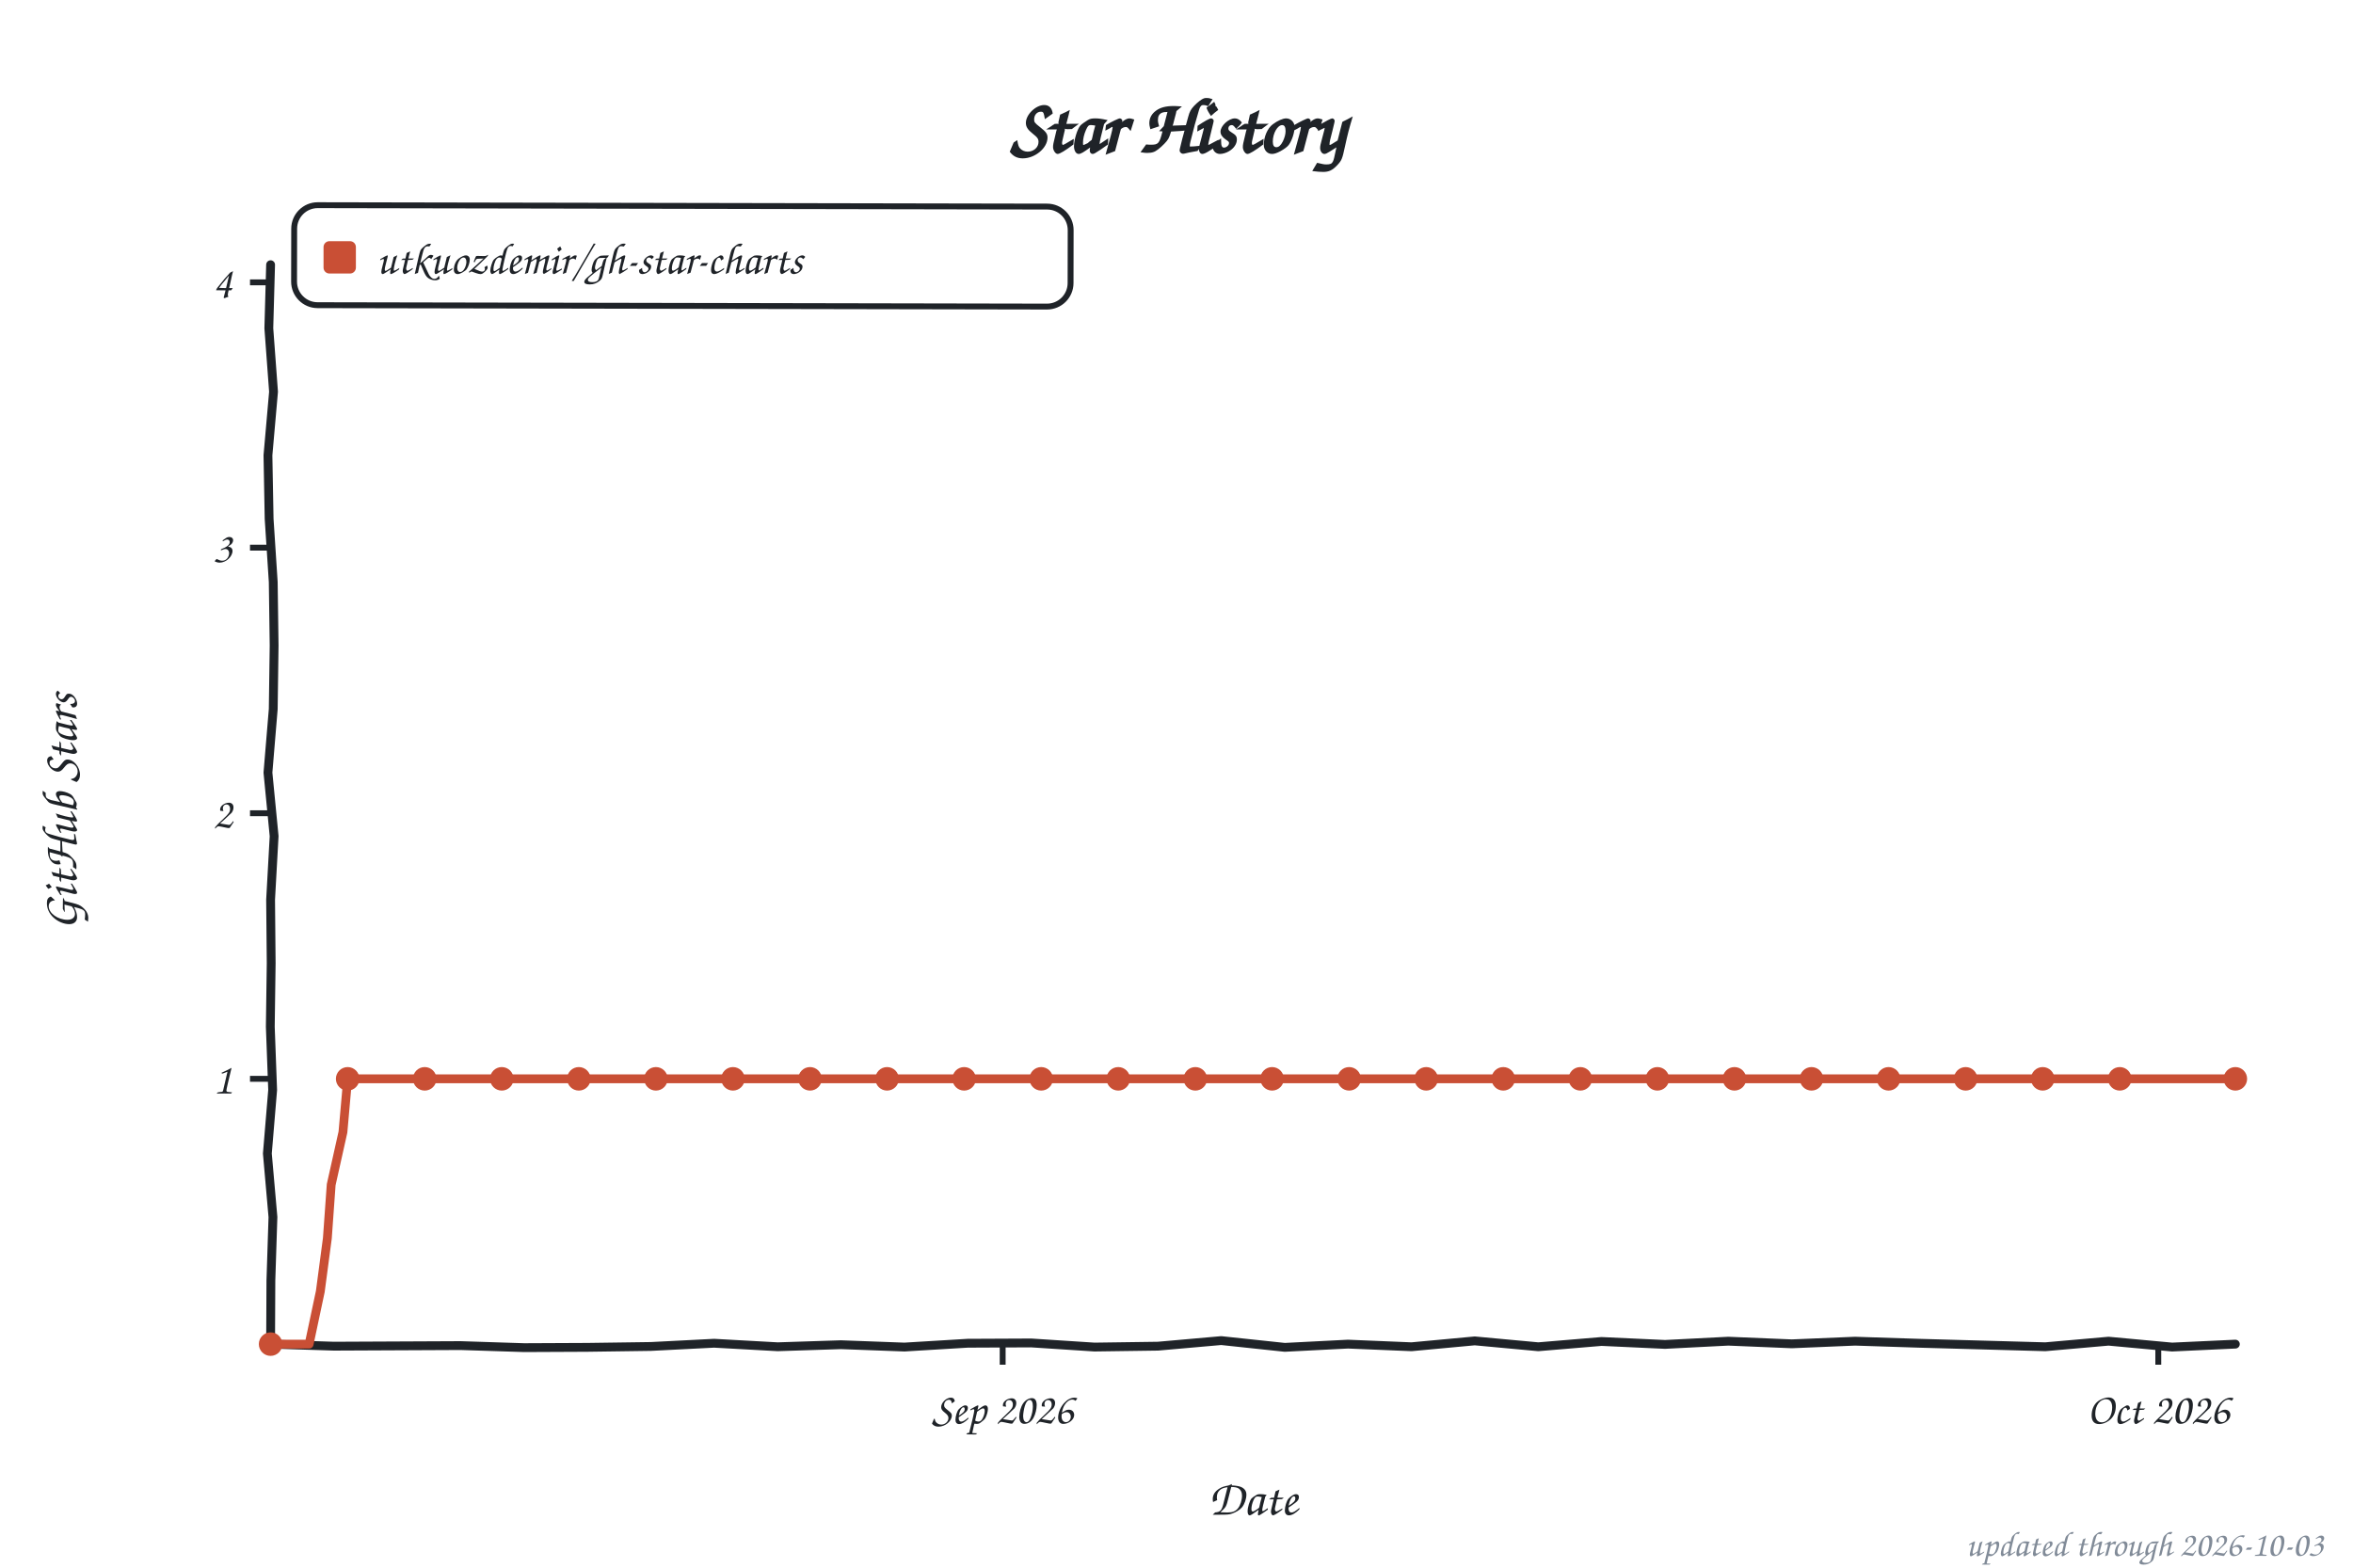
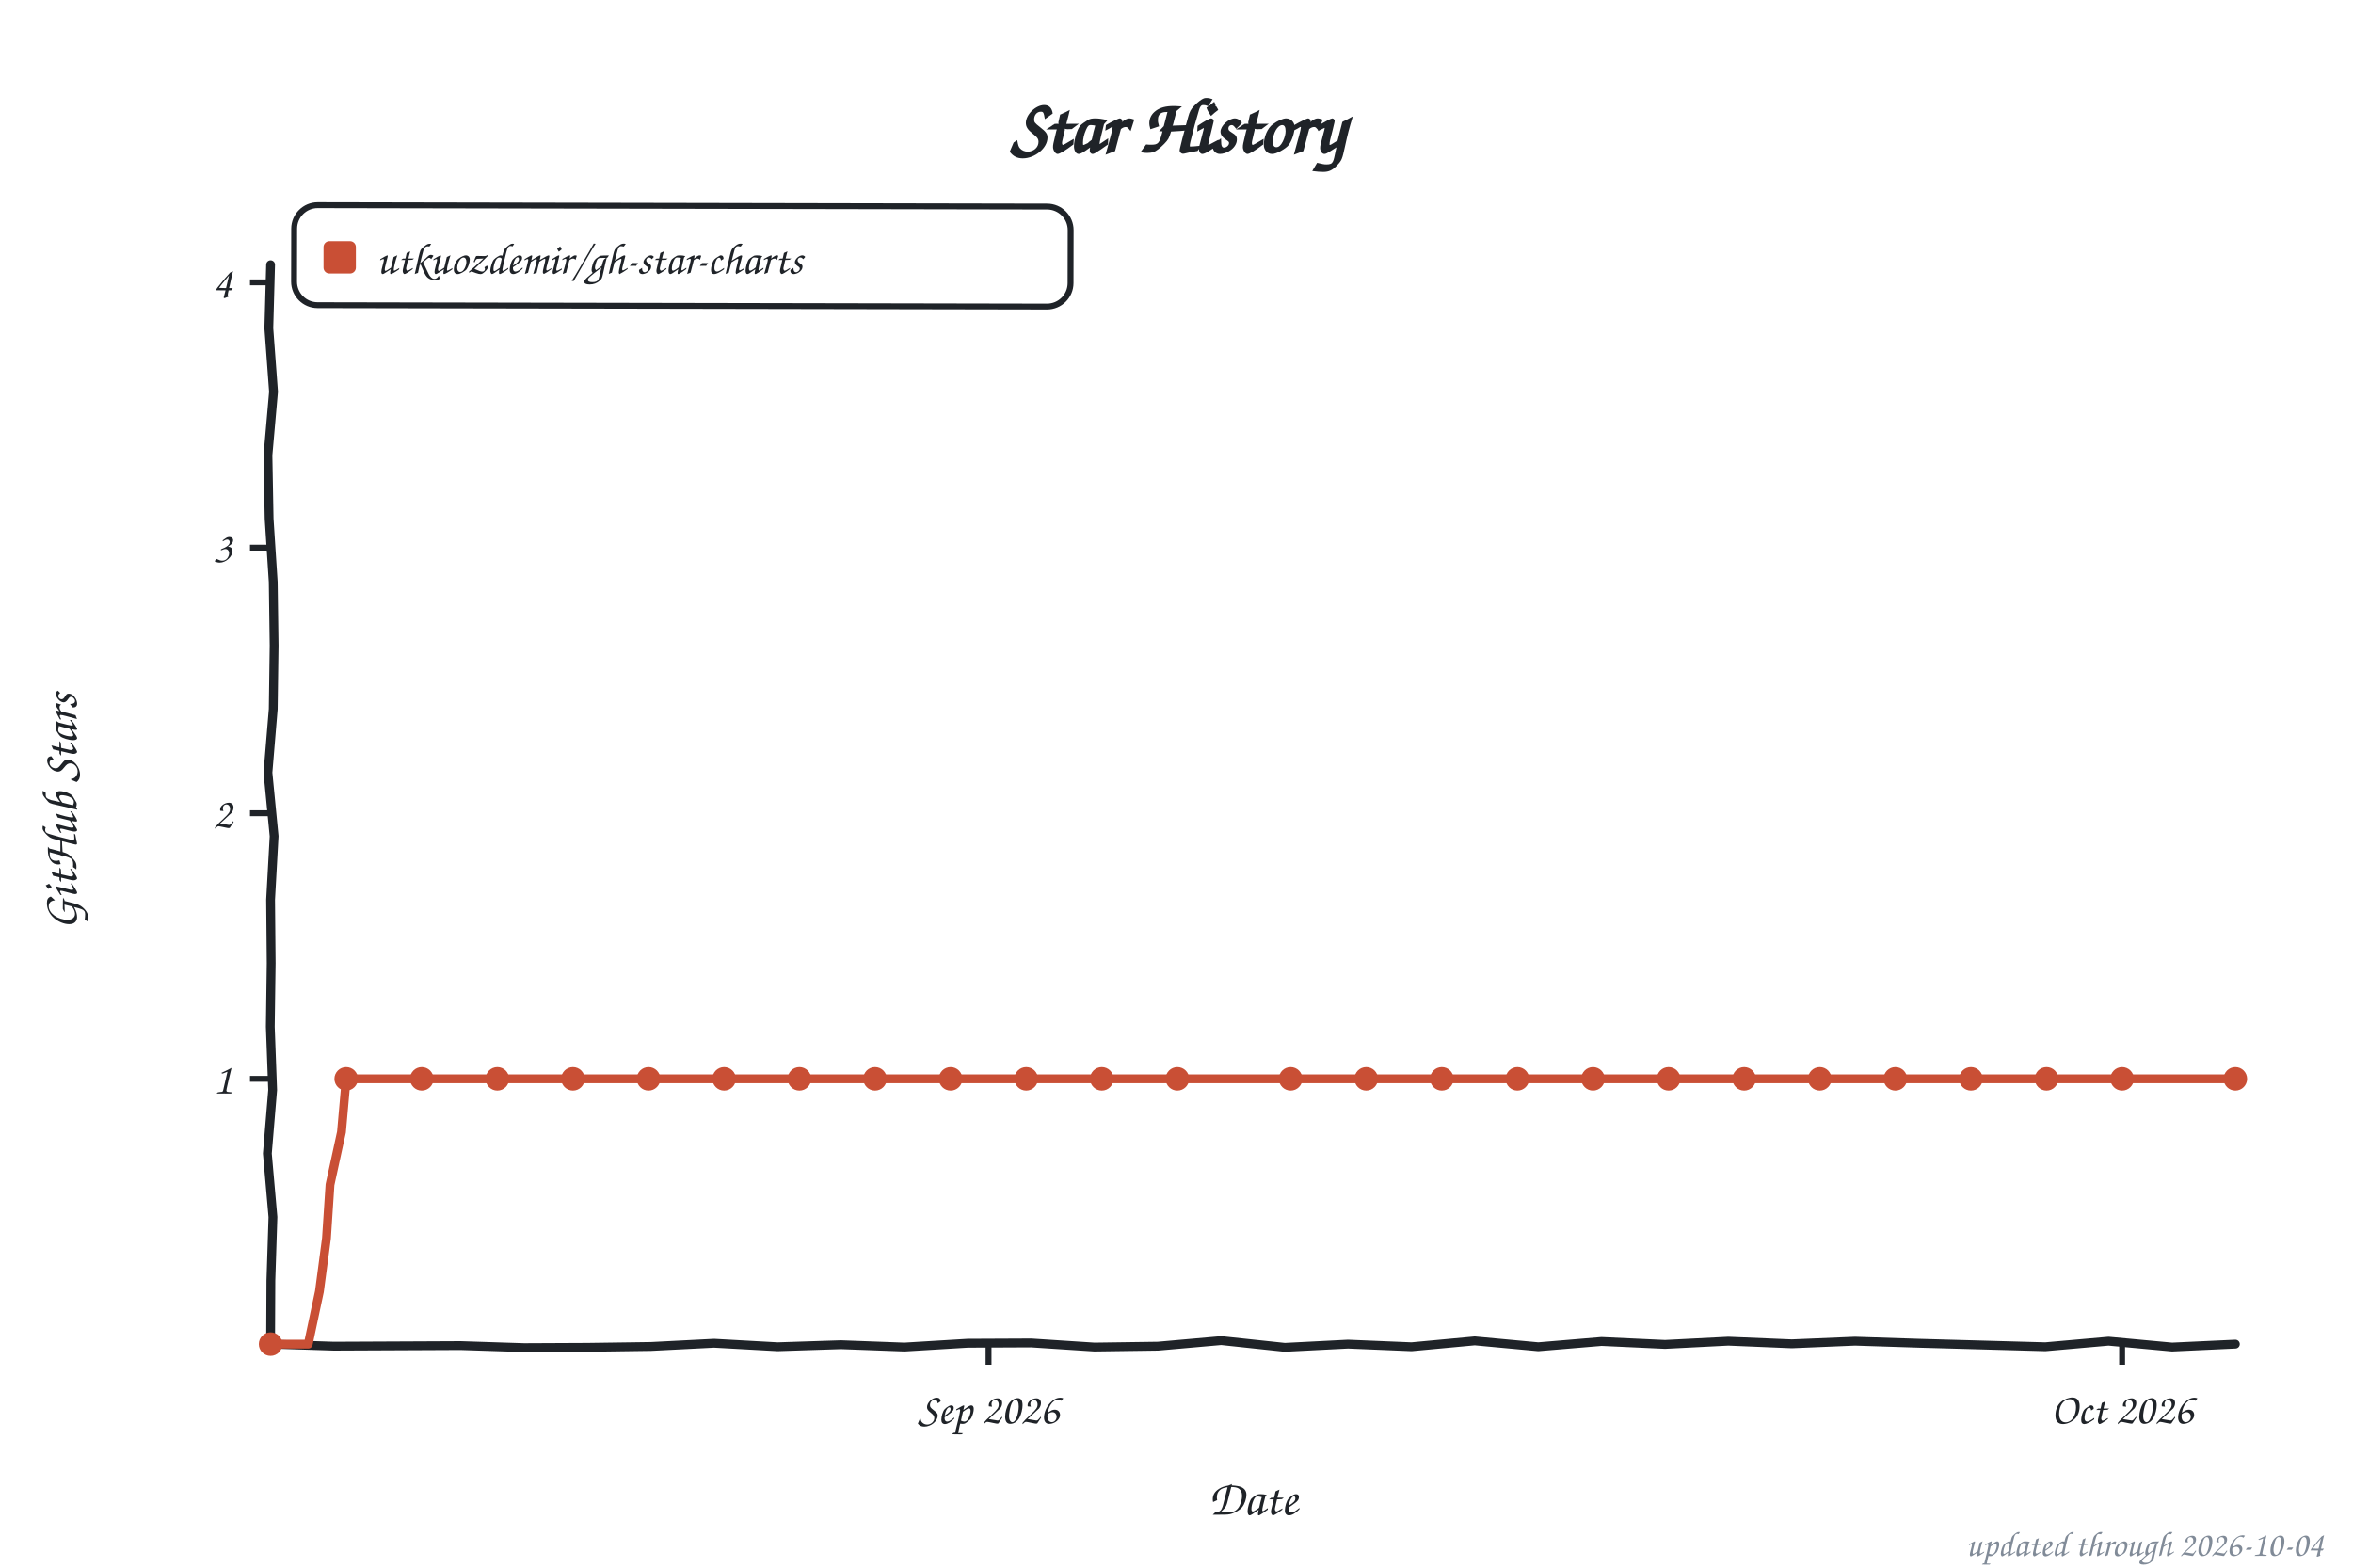
<svg xmlns="http://www.w3.org/2000/svg" width="800" height="533" viewBox="0 0 800 533" role="img" aria-label="Star history of utkuozdemir/gh-star-charts">
  <style>text{font-family:"Comic Sans MS","Chalkboard SE","Comic Neue","Marker Felt",cursive}</style>
  <text x="400" y="52" font-size="26" font-weight="bold" text-anchor="middle" fill="#1f2328">Star History</text>
  <rect x="100" y="70" width="264" height="34" rx="8" fill="none" stroke="#1f2328" stroke-width="2" transform="rotate(0.11 232 87)" />
  <rect x="110" y="82" width="11" height="11" rx="2" fill="#c94f35" />
  <text x="128" y="93" font-size="15" fill="#1f2328" textLength="225" lengthAdjust="spacingAndGlyphs">utkuozdemir/gh-star-charts</text>
  <line x1="85" y1="366.8" x2="92" y2="366.8" stroke="#1f2328" stroke-width="2" />
  <text x="79" y="371.8" font-size="15" text-anchor="end" fill="#1f2328">1</text>
  <line x1="85" y1="276.5" x2="92" y2="276.5" stroke="#1f2328" stroke-width="2" />
  <text x="79" y="281.5" font-size="15" text-anchor="end" fill="#1f2328">2</text>
  <line x1="85" y1="186.2" x2="92" y2="186.2" stroke="#1f2328" stroke-width="2" />
  <text x="79" y="191.2" font-size="15" text-anchor="end" fill="#1f2328">3</text>
  <line x1="85" y1="96.0" x2="92" y2="96.0" stroke="#1f2328" stroke-width="2" />
  <text x="79" y="101.0" font-size="15" text-anchor="end" fill="#1f2328">4</text>
-   <line x1="340.9" y1="457" x2="340.9" y2="464" stroke="#1f2328" stroke-width="2" />
-   <text x="340.9" y="484" font-size="15" text-anchor="middle" fill="#1f2328">Sep 2026</text>
-   <line x1="733.8" y1="457" x2="733.8" y2="464" stroke="#1f2328" stroke-width="2" />
-   <text x="733.8" y="484" font-size="15" text-anchor="middle" fill="#1f2328">Oct 2026</text>
+   <line x1="336.1" y1="457" x2="336.1" y2="464" stroke="#1f2328" stroke-width="2" />
+   <text x="336.1" y="484" font-size="15" text-anchor="middle" fill="#1f2328">Sep 2026</text>
+   <line x1="721.5" y1="457" x2="721.5" y2="464" stroke="#1f2328" stroke-width="2" />
+   <text x="721.5" y="484" font-size="15" text-anchor="middle" fill="#1f2328">Oct 2026</text>
  <text x="426" y="515" font-size="17" text-anchor="middle" fill="#1f2328">Date</text>
  <text x="26" y="276" font-size="17" text-anchor="middle" fill="#1f2328" transform="rotate(-90 26 276)">GitHub Stars</text>
  <path d="M 92.0,90.0 L 91.4,111.6 L 93.0,133.2 L 91.1,154.8 L 91.5,176.4 L 92.9,197.9 L 93.2,219.5 L 92.9,241.1 L 91.1,262.7 L 93.2,284.3 L 92.0,305.9 L 92.2,327.5 L 91.9,349.1 L 92.7,370.6 L 90.9,392.2 L 92.8,413.8 L 92.1,435.4 L 92.0,457.0 L 113.5,457.7 L 135.1,457.6 L 156.6,457.5 L 178.2,458.2 L 199.7,458.1 L 221.3,457.8 L 242.8,456.7 L 264.4,457.9 L 285.9,457.2 L 307.5,458.0 L 329.0,456.7 L 350.6,456.6 L 372.1,458.0 L 393.7,457.7 L 415.2,455.8 L 436.8,458.1 L 458.3,457.0 L 479.9,457.9 L 501.4,455.9 L 523.0,457.9 L 544.5,456.1 L 566.1,457.1 L 587.6,456.0 L 609.2,456.9 L 630.7,456.0 L 652.3,456.7 L 673.8,457.3 L 695.4,457.9 L 716.9,456.0 L 738.5,458.0 L 760.0,457.0" fill="none" stroke="#1f2328" stroke-width="3" stroke-linecap="round" stroke-linejoin="round" />
-   <path d="M 92.0,457.0 L 105.1,457.0 L 108.9,439.1 L 111.3,421.0 L 112.6,402.8 L 116.6,384.9 L 118.2,366.8 L 131.3,366.8 L 144.4,366.8 L 157.5,366.8 L 170.6,366.8 L 183.7,366.8 L 196.8,366.8 L 209.9,366.8 L 223.0,366.8 L 236.1,366.8 L 249.2,366.8 L 262.3,366.8 L 275.4,366.8 L 288.5,366.8 L 301.6,366.8 L 314.7,366.8 L 327.8,366.8 L 340.9,366.8 L 354.0,366.8 L 367.1,366.8 L 380.2,366.8 L 393.3,366.8 L 406.4,366.8 L 419.5,366.8 L 432.5,366.8 L 445.6,366.8 L 458.7,366.8 L 471.8,366.8 L 484.9,366.8 L 498.0,366.8 L 511.1,366.8 L 524.2,366.8 L 537.3,366.8 L 550.4,366.8 L 563.5,366.8 L 576.6,366.8 L 589.7,366.8 L 602.8,366.8 L 615.9,366.8 L 629.0,366.8 L 642.1,366.8 L 655.2,366.8 L 668.3,366.8 L 681.4,366.8 L 694.5,366.8 L 707.6,366.8 L 720.7,366.8 L 733.8,366.8 L 746.9,366.8 L 760.0,366.8" fill="none" stroke="#c94f35" stroke-width="3" stroke-linecap="round" stroke-linejoin="round" />
+   <path d="M 92.0,457.0 L 104.8,457.0 L 108.6,439.1 L 111.0,421.0 L 112.2,402.8 L 116.1,384.9 L 117.7,366.8 L 130.5,366.8 L 143.4,366.8 L 156.2,366.8 L 169.1,366.8 L 181.9,366.8 L 194.8,366.8 L 207.6,366.8 L 220.5,366.8 L 233.3,366.8 L 246.2,366.8 L 259.0,366.8 L 271.8,366.8 L 284.7,366.8 L 297.5,366.8 L 310.4,366.8 L 323.2,366.8 L 336.1,366.8 L 348.9,366.8 L 361.8,366.8 L 374.6,366.8 L 387.5,366.8 L 400.3,366.8 L 413.2,366.8 L 426.0,366.8 L 438.8,366.8 L 451.7,366.8 L 464.5,366.8 L 477.4,366.8 L 490.2,366.8 L 503.1,366.8 L 515.9,366.8 L 528.8,366.8 L 541.6,366.8 L 554.5,366.8 L 567.3,366.8 L 580.2,366.8 L 593.0,366.8 L 605.8,366.8 L 618.7,366.8 L 631.5,366.8 L 644.4,366.8 L 657.2,366.8 L 670.1,366.8 L 682.9,366.8 L 695.8,366.8 L 708.6,366.8 L 721.5,366.8 L 734.3,366.8 L 747.2,366.8 L 760.0,366.8" fill="none" stroke="#c94f35" stroke-width="3" stroke-linecap="round" stroke-linejoin="round" />
  <circle cx="92.0" cy="457.0" r="4" fill="#c94f35" />
-   <circle cx="118.2" cy="366.8" r="4" fill="#c94f35" />
-   <circle cx="144.4" cy="366.8" r="4" fill="#c94f35" />
-   <circle cx="170.6" cy="366.8" r="4" fill="#c94f35" />
-   <circle cx="196.8" cy="366.8" r="4" fill="#c94f35" />
-   <circle cx="223.0" cy="366.8" r="4" fill="#c94f35" />
-   <circle cx="249.2" cy="366.8" r="4" fill="#c94f35" />
-   <circle cx="275.4" cy="366.8" r="4" fill="#c94f35" />
-   <circle cx="301.6" cy="366.8" r="4" fill="#c94f35" />
-   <circle cx="327.8" cy="366.8" r="4" fill="#c94f35" />
-   <circle cx="354.0" cy="366.8" r="4" fill="#c94f35" />
-   <circle cx="380.2" cy="366.8" r="4" fill="#c94f35" />
-   <circle cx="406.4" cy="366.8" r="4" fill="#c94f35" />
-   <circle cx="432.5" cy="366.8" r="4" fill="#c94f35" />
-   <circle cx="458.7" cy="366.8" r="4" fill="#c94f35" />
-   <circle cx="484.9" cy="366.8" r="4" fill="#c94f35" />
-   <circle cx="511.1" cy="366.8" r="4" fill="#c94f35" />
-   <circle cx="537.3" cy="366.8" r="4" fill="#c94f35" />
-   <circle cx="563.5" cy="366.8" r="4" fill="#c94f35" />
-   <circle cx="589.7" cy="366.8" r="4" fill="#c94f35" />
-   <circle cx="615.9" cy="366.8" r="4" fill="#c94f35" />
-   <circle cx="642.1" cy="366.8" r="4" fill="#c94f35" />
-   <circle cx="668.3" cy="366.8" r="4" fill="#c94f35" />
-   <circle cx="694.5" cy="366.8" r="4" fill="#c94f35" />
-   <circle cx="720.7" cy="366.8" r="4" fill="#c94f35" />
+   <circle cx="117.7" cy="366.8" r="4" fill="#c94f35" />
+   <circle cx="143.4" cy="366.8" r="4" fill="#c94f35" />
+   <circle cx="169.1" cy="366.8" r="4" fill="#c94f35" />
+   <circle cx="194.8" cy="366.8" r="4" fill="#c94f35" />
+   <circle cx="220.5" cy="366.8" r="4" fill="#c94f35" />
+   <circle cx="246.2" cy="366.8" r="4" fill="#c94f35" />
+   <circle cx="271.8" cy="366.8" r="4" fill="#c94f35" />
+   <circle cx="297.5" cy="366.8" r="4" fill="#c94f35" />
+   <circle cx="323.2" cy="366.8" r="4" fill="#c94f35" />
+   <circle cx="348.9" cy="366.8" r="4" fill="#c94f35" />
+   <circle cx="374.6" cy="366.8" r="4" fill="#c94f35" />
+   <circle cx="400.3" cy="366.8" r="4" fill="#c94f35" />
+   <circle cx="438.8" cy="366.8" r="4" fill="#c94f35" />
+   <circle cx="464.5" cy="366.8" r="4" fill="#c94f35" />
+   <circle cx="490.2" cy="366.8" r="4" fill="#c94f35" />
+   <circle cx="515.9" cy="366.8" r="4" fill="#c94f35" />
+   <circle cx="541.6" cy="366.8" r="4" fill="#c94f35" />
+   <circle cx="567.3" cy="366.8" r="4" fill="#c94f35" />
+   <circle cx="593.0" cy="366.8" r="4" fill="#c94f35" />
+   <circle cx="618.7" cy="366.8" r="4" fill="#c94f35" />
+   <circle cx="644.4" cy="366.8" r="4" fill="#c94f35" />
+   <circle cx="670.1" cy="366.8" r="4" fill="#c94f35" />
+   <circle cx="695.8" cy="366.8" r="4" fill="#c94f35" />
+   <circle cx="721.5" cy="366.8" r="4" fill="#c94f35" />
  <circle cx="760.0" cy="366.8" r="4" fill="#c94f35" />
-   <text x="790" y="529" font-size="12" text-anchor="end" fill="#818b98">updated through 2026-10-03</text>
+   <text x="790" y="529" font-size="12" text-anchor="end" fill="#818b98">updated through 2026-10-04</text>
</svg>
